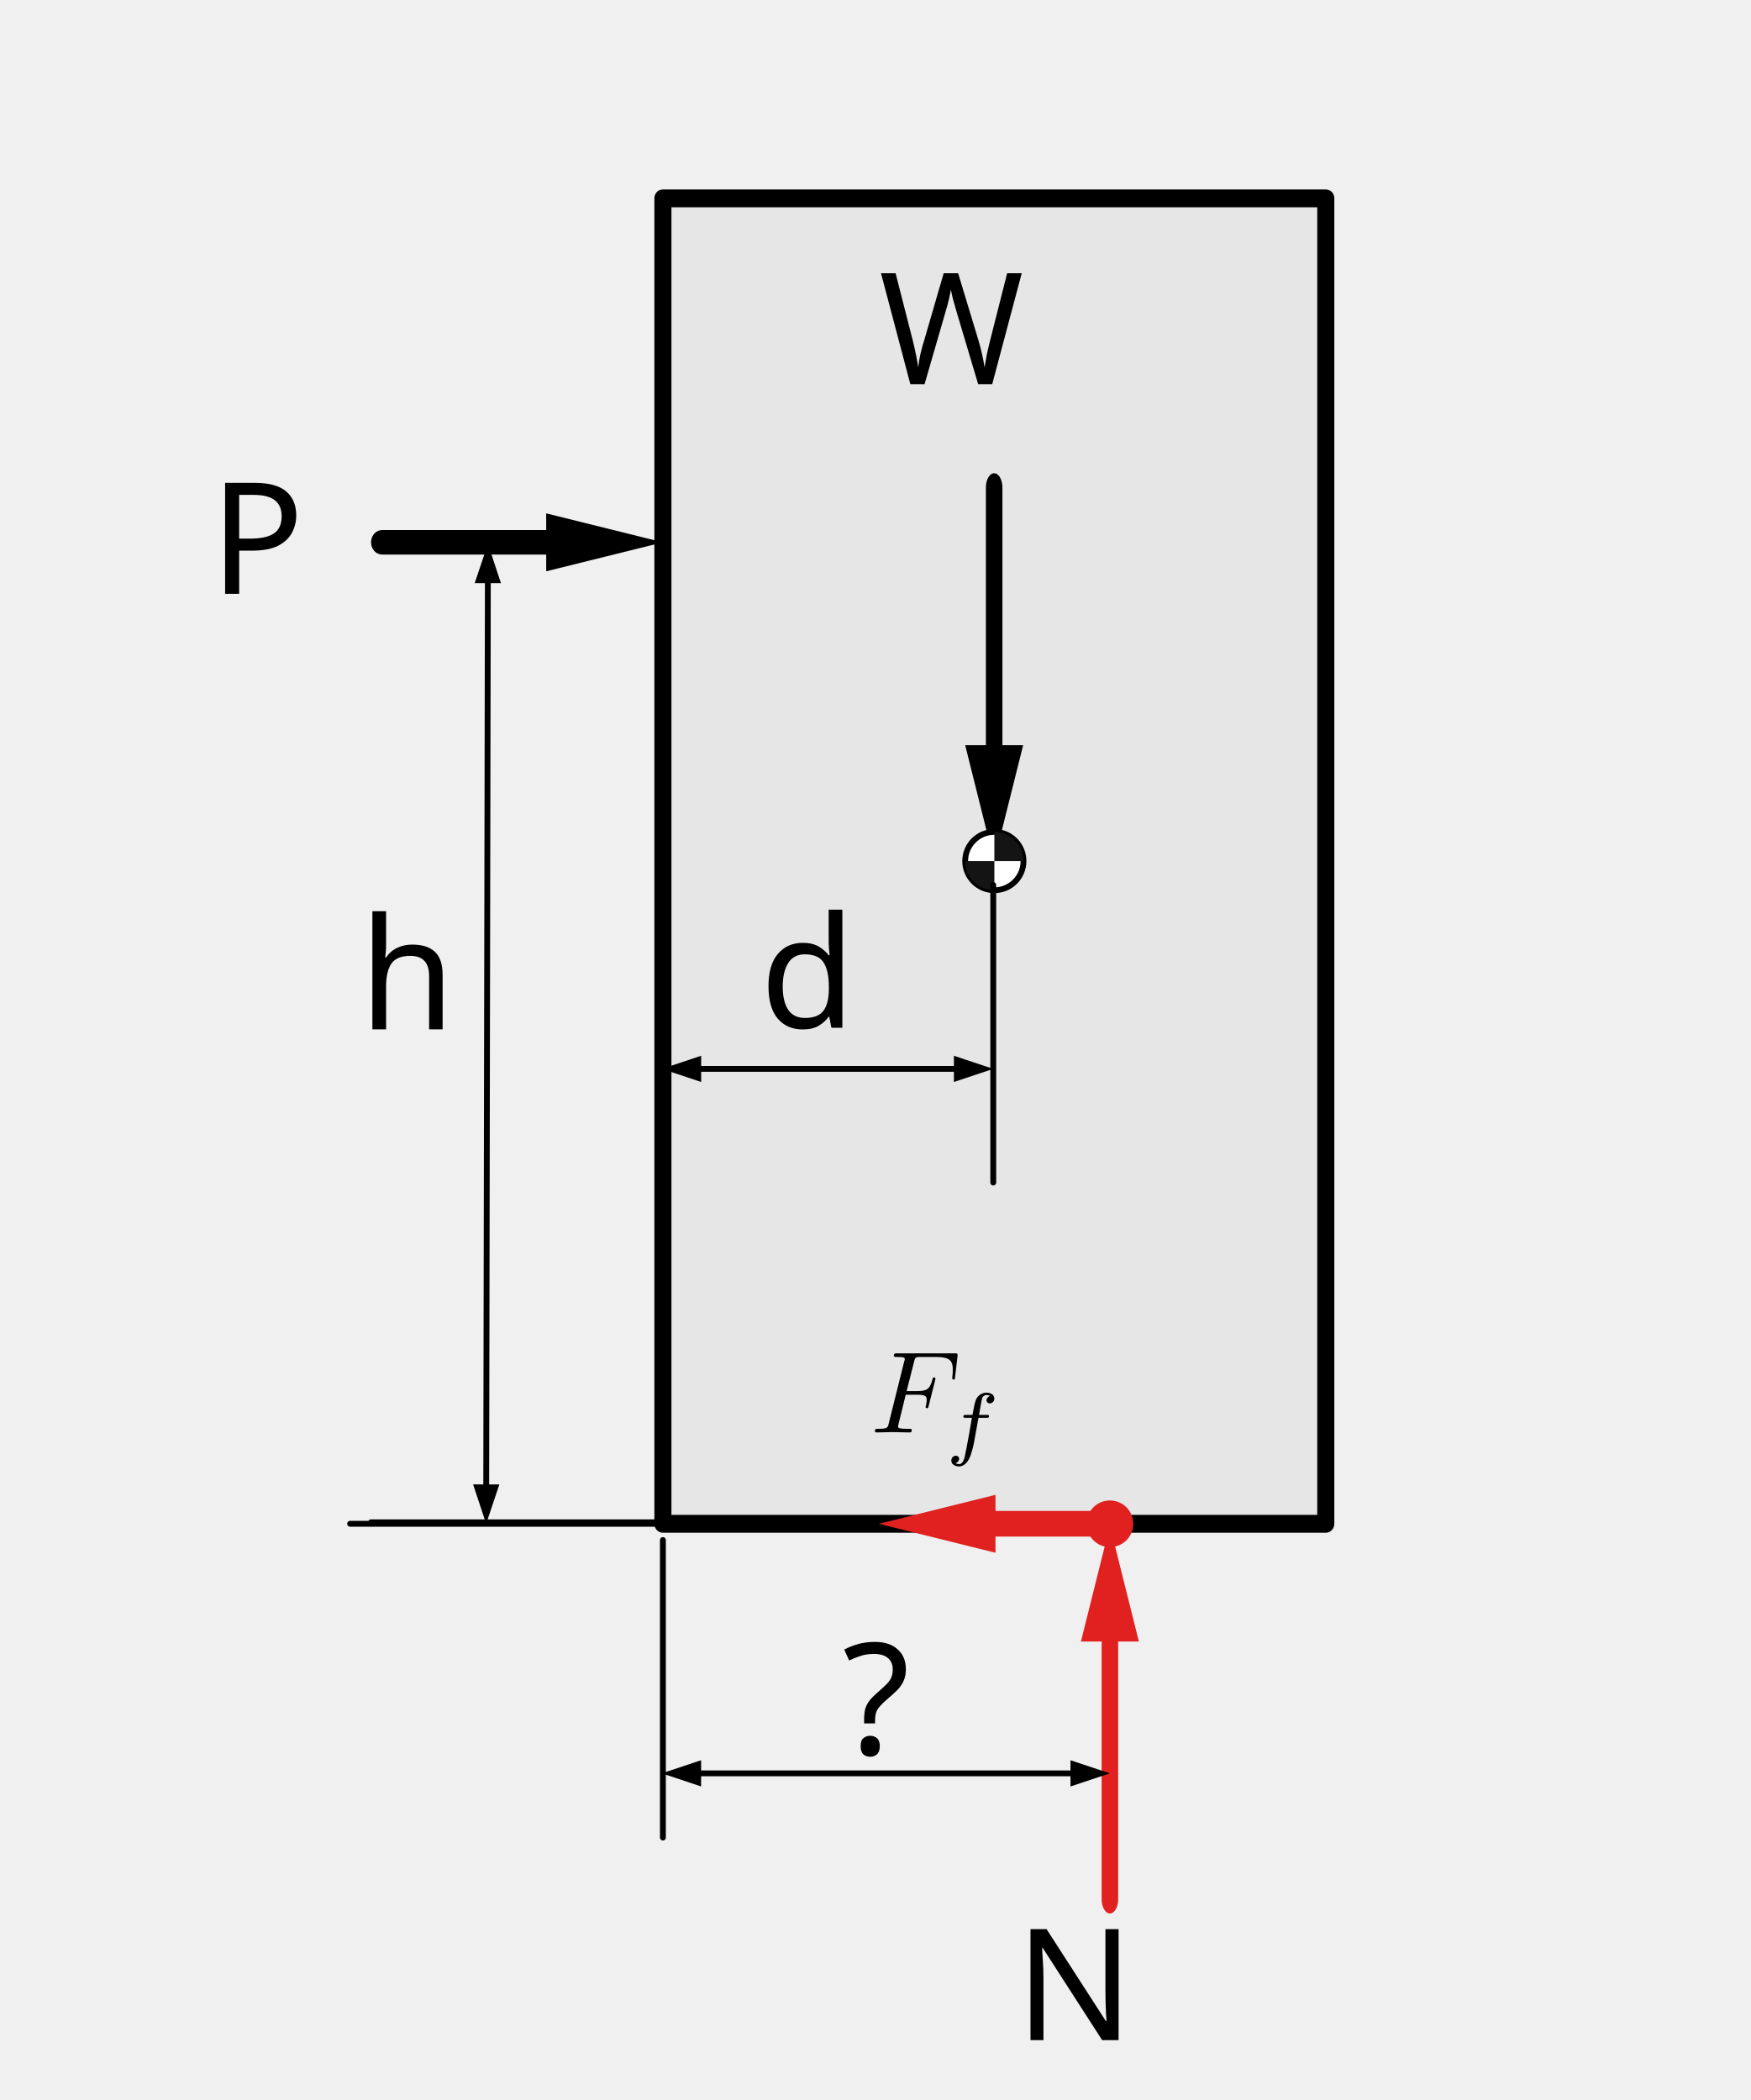
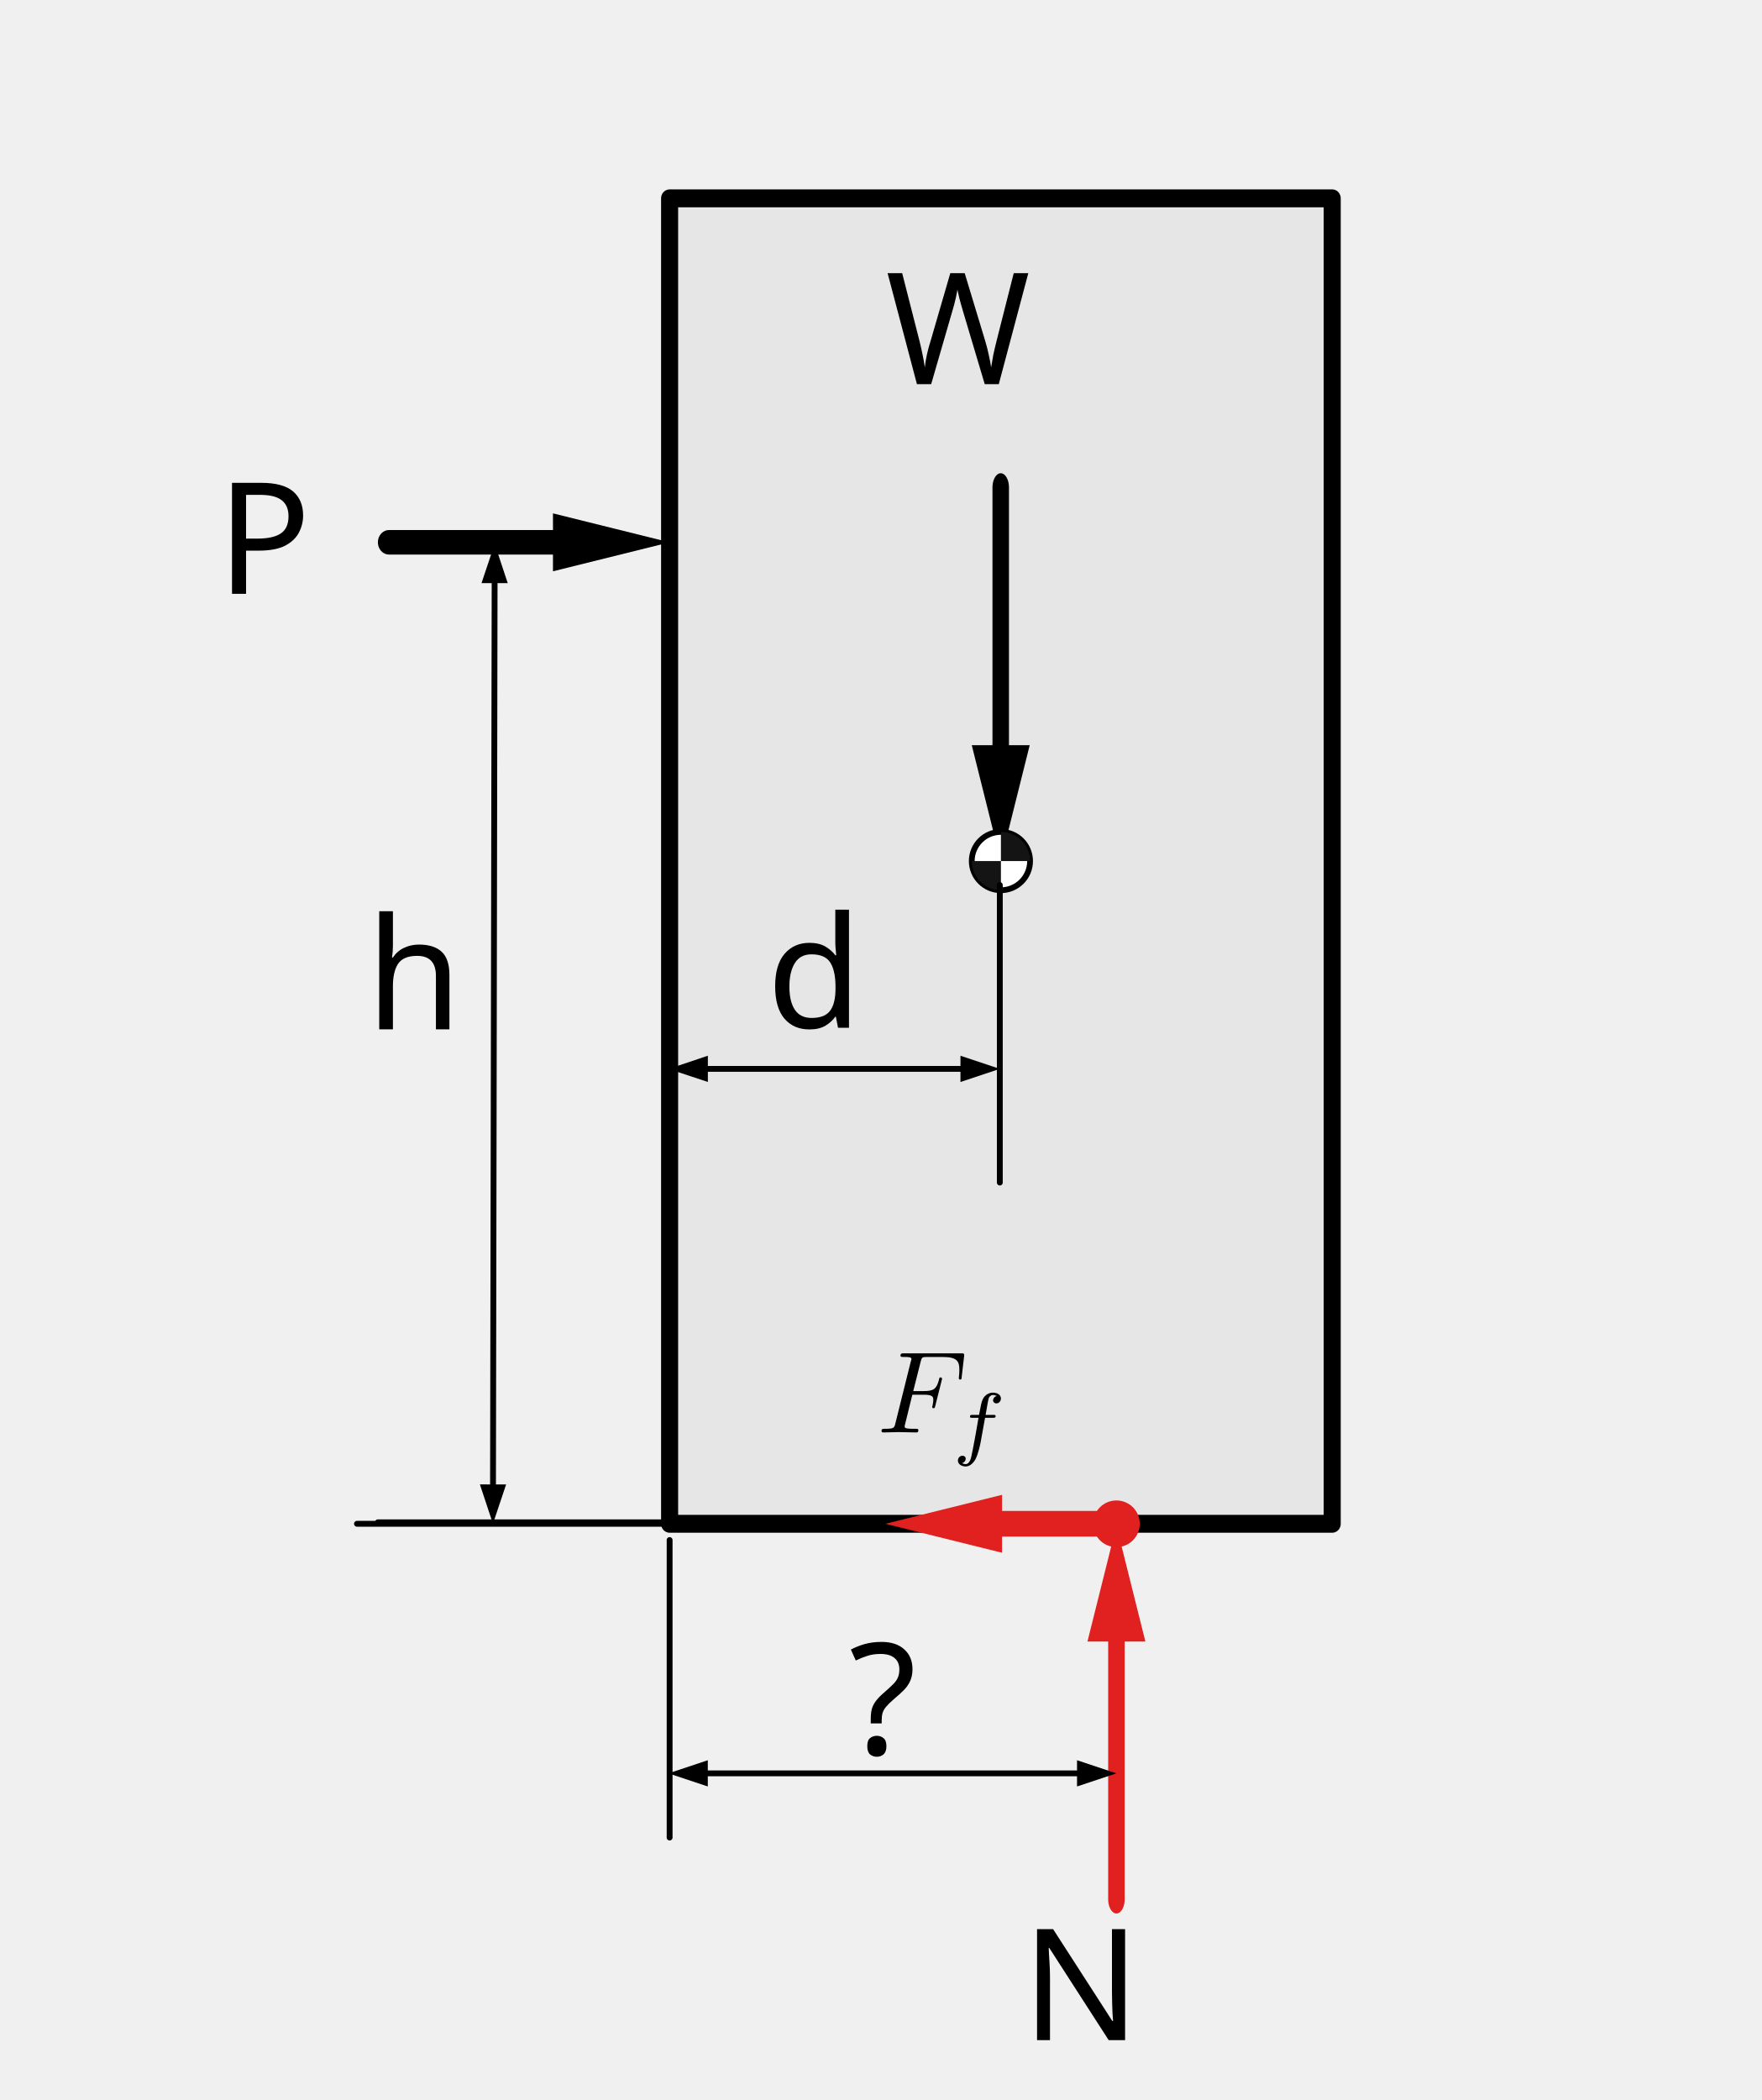
- <svg xmlns="http://www.w3.org/2000/svg" width="100%" height="100%" viewBox="0 0 150 180" version="1.1" xml:space="preserve" style="fill-rule:evenodd;clip-rule:evenodd;stroke-linecap:round;stroke-linejoin:round;stroke-miterlimit:1.5;">
-   <g transform="matrix(1,0,0,1,-874,-655)">
-     <g transform="matrix(1.27119,0,0,0.878049,215.525,86.9024)">
+ <svg xmlns="http://www.w3.org/2000/svg" width="100%" height="100%" viewBox="0 0 151 180" version="1.1" xml:space="preserve" style="fill-rule:evenodd;clip-rule:evenodd;stroke-linecap:round;stroke-linejoin:round;stroke-miterlimit:1.5;">
+   <g transform="matrix(1,0,0,1,-880,-655)">
+     <g transform="matrix(1.27119,0,0,0.878049,222.125,86.9024)">
      <rect id="slip-tip-slip" x="518" y="647" width="118" height="205" style="fill:none;" />
      <g id="slip-tip-slip1">
        <g transform="matrix(0.786667,0,0,1.13889,121.52,-88.5787)">
          <g transform="matrix(1,0,0,1,-192.342,4)">
            <path d="M756.805,772.483L726.342,772.483" style="fill:none;stroke:black;stroke-width:0.5px;" />
          </g>
          <g transform="matrix(1,0,0,1,-192.342,4)">
-             <g transform="matrix(1,-0,-0,1,696.342,641.874)">
-               <path d="M40.54,127.234L41.658,130.609L42.789,127.238L40.54,127.234Z" />
-               <path d="M40.678,49.98L41.809,46.609L42.927,49.984L40.678,49.98Z" />
-               <path d="M41.663,127.911C41.686,115.265 41.781,61.953 41.804,49.307" style="fill:none;stroke:black;stroke-width:0.5px;" />
+             <g transform="matrix(1,-0,-0,1,695.742,641.874)">
+               <path d="M41.139,127.234L42.258,130.609L43.388,127.238L41.139,127.234Z" />
+               <path d="M41.278,49.98L42.408,46.609L43.526,49.984L41.278,49.98Z" />
+               <path d="M42.263,127.911C42.285,115.265 42.381,61.953 42.403,49.307" style="fill:none;stroke:black;stroke-width:0.5px;" />
            </g>
          </g>
          <g transform="matrix(1,0,0,1,-77.2297,-58.8984)">
            <g transform="matrix(13.3333,0,0,13.3333,619.396,793)">
                        </g>
            <text x="612px" y="793px" style="font-family:'CMUSerif-Roman', 'CMU Serif';font-weight:500;font-size:13.333px;">h</text>
          </g>
        </g>
        <g transform="matrix(0.718705,0,0,1.09088,282.391,-55.8006)">
          <rect x="390" y="662" width="62.176" height="118.609" style="fill:rgb(230,230,230);stroke:black;stroke-width:1.6px;" />
        </g>
        <g transform="matrix(0.786667,0,0,1.13889,123.88,-89.8611)">
          <g transform="matrix(1,0,0,1,-30.1785,43.1261)">
            <g transform="matrix(4.325e-17,-0.879189,0.711171,5.42041e-17,571.097,896.942)">
              <path d="M184.783,77.605L184.783,62.497" style="fill:none;fill-rule:nonzero;stroke:rgb(225,32,32);stroke-width:2.5px;stroke-miterlimit:10;" />
            </g>
            <g transform="matrix(1.0685e-16,-1.745,1.75697,1.07583e-16,506.677,1056.93)">
              <path d="M184.783,56.806L186.206,62.497L183.36,62.497L184.783,56.806Z" style="fill:rgb(225,32,32);" />
            </g>
          </g>
          <g>
            <g transform="matrix(0.879189,3.88484e-17,3.91149e-17,1.52401,433.65,691.514)">
              <path d="M184.783,77.605L184.783,62.497" style="fill:none;fill-rule:nonzero;stroke:rgb(225,32,32);stroke-width:1.61px;stroke-miterlimit:10;" />
            </g>
            <g transform="matrix(1.745,7.47596e-32,3.69092e-32,1.745,273.662,678.643)">
              <path d="M184.783,56.806L186.206,62.497L183.36,62.497L184.783,56.806Z" style="fill:rgb(225,32,32);" />
            </g>
          </g>
          <g transform="matrix(0.571429,0,0,0.571429,233.538,317.895)">
            <circle cx="634.5" cy="804.5" r="3.5" style="fill:rgb(225,32,32);" />
          </g>
        </g>
        <g transform="matrix(0.786667,0,0,1.13889,94.3139,-92.3803)">
          <g transform="matrix(-0.879189,-1.46518e-16,1.47523e-16,-1.52401,786.233,809.271)">
            <path d="M184.783,77.605L184.783,62.497" style="fill:none;fill-rule:nonzero;stroke:black;stroke-width:1.61px;stroke-miterlimit:10;" />
          </g>
          <g transform="matrix(-1.745,-2.13701e-16,2.13701e-16,-1.745,946.221,822.142)">
            <path d="M184.783,56.806L186.206,62.497L183.36,62.497L184.783,56.806Z" />
          </g>
        </g>
        <g transform="matrix(0.786667,0,0,1.13889,94.3273,-95.5063)">
          <g transform="matrix(1.30397,0,0,1.30397,547.877,379.268)">
            <circle cx="58.204" cy="265.722" r="1.917" style="fill:white;stroke:black;stroke-width:0.38px;" />
          </g>
          <g transform="matrix(1.03748,0,0,1.03748,571.648,455.775)">
            <path d="M47.833,260.233C47.833,261.564 48.912,262.643 50.243,262.643L50.243,260.233L47.833,260.233Z" style="fill:rgb(20,20,20);" />
          </g>
          <g transform="matrix(-1.03748,-1.27055e-16,1.27055e-16,-1.03748,675.9,995.748)">
            <path d="M47.833,260.233C47.833,261.564 48.912,262.643 50.243,262.643L50.243,260.233L47.833,260.233Z" style="fill:rgb(20,20,20);" />
          </g>
        </g>
        <g transform="matrix(0.786667,0,0,1.13889,50.7139,-198.169)">
          <g transform="matrix(13.3333,0,0,13.3333,621.062,793)">
                    </g>
          <text x="612px" y="793px" style="font-family:'CMUSerif-Roman', 'CMU Serif';font-weight:500;font-size:13.333px;">P</text>
        </g>
        <g transform="matrix(0.786667,0,0,1.13889,575.38,776.492)">
          <g id="surface1">
            <g transform="matrix(1,0,0,1,1.656,9.081)">
              <g id="glyph0-1">
                <path d="M3.016,-3.234L3.984,-3.234C4.734,-3.234 4.813,-3.078 4.813,-2.797C4.813,-2.719 4.813,-2.609 4.75,-2.297C4.719,-2.25 4.719,-2.219 4.719,-2.188C4.719,-2.109 4.781,-2.078 4.828,-2.078C4.938,-2.078 4.938,-2.109 4.984,-2.281L5.531,-4.453C5.563,-4.563 5.563,-4.578 5.563,-4.609C5.563,-4.625 5.547,-4.719 5.438,-4.719C5.344,-4.719 5.328,-4.672 5.297,-4.5C5.078,-3.734 4.859,-3.547 4,-3.547L3.094,-3.547L3.734,-6.078C3.828,-6.438 3.844,-6.469 4.281,-6.469L5.594,-6.469C6.813,-6.469 7.047,-6.141 7.047,-5.375C7.047,-5.141 7.047,-5.109 7.016,-4.828C7,-4.703 7,-4.688 7,-4.656C7,-4.609 7.031,-4.531 7.125,-4.531C7.234,-4.531 7.234,-4.594 7.25,-4.781L7.453,-6.516C7.484,-6.781 7.438,-6.781 7.188,-6.781L2.297,-6.781C2.109,-6.781 2,-6.781 2,-6.578C2,-6.469 2.094,-6.469 2.281,-6.469C2.656,-6.469 2.938,-6.469 2.938,-6.297C2.938,-6.25 2.938,-6.234 2.875,-6.047L1.563,-0.781C1.469,-0.391 1.453,-0.313 0.656,-0.313C0.484,-0.313 0.375,-0.313 0.375,-0.125C0.375,0 0.5,0 0.531,0C0.813,0 1.563,-0.031 1.844,-0.031C2.172,-0.031 3,0 3.328,0C3.422,0 3.531,0 3.531,-0.188C3.531,-0.266 3.484,-0.297 3.484,-0.297C3.453,-0.313 3.422,-0.313 3.203,-0.313C2.984,-0.313 2.938,-0.313 2.688,-0.328C2.391,-0.359 2.359,-0.406 2.359,-0.531C2.359,-0.547 2.359,-0.609 2.406,-0.75L3.016,-3.234Z" style="fill-rule:nonzero;" />
              </g>
            </g>
            <g transform="matrix(1,0,0,1,8.063,10.575)">
              <g id="glyph1-1">
                <path d="M2.844,-2.75L3.516,-2.75C3.656,-2.75 3.75,-2.75 3.75,-2.906C3.75,-3 3.656,-3 3.531,-3L2.891,-3C3.047,-3.891 3.094,-4.203 3.156,-4.406C3.188,-4.563 3.344,-4.703 3.516,-4.703C3.516,-4.703 3.703,-4.703 3.844,-4.625C3.547,-4.531 3.531,-4.281 3.531,-4.25C3.531,-4.094 3.656,-3.984 3.813,-3.984C4,-3.984 4.203,-4.141 4.203,-4.406C4.203,-4.734 3.875,-4.906 3.516,-4.906C3.203,-4.906 2.859,-4.734 2.672,-4.391C2.531,-4.125 2.484,-3.813 2.328,-3L1.781,-3C1.641,-3 1.547,-3 1.547,-2.844C1.547,-2.75 1.641,-2.75 1.766,-2.75L2.281,-2.75C2.281,-2.703 1.844,-0.203 1.672,0.547C1.641,0.703 1.516,1.219 1.188,1.219C1.172,1.219 1.016,1.219 0.875,1.141C1.156,1.047 1.188,0.797 1.188,0.766C1.188,0.609 1.063,0.5 0.906,0.5C0.719,0.5 0.516,0.656 0.516,0.922C0.516,1.234 0.844,1.422 1.188,1.422C1.625,1.422 1.938,0.969 2.016,0.813C2.266,0.344 2.438,-0.516 2.453,-0.594L2.844,-2.75Z" style="fill-rule:nonzero;" />
              </g>
            </g>
          </g>
        </g>
        <g transform="matrix(0.786667,0,0,1.13889,95.8243,-218.636)">
          <g transform="matrix(13.3333,0,0,13.3333,625.691,793)">
                    </g>
          <text x="612px" y="793px" style="font-family:'CMUSerif-Roman', 'CMU Serif';font-weight:500;font-size:13.333px;">W</text>
        </g>
        <g transform="matrix(0.786667,0,0,1.13889,105.006,-56.9833)">
          <g transform="matrix(13.3333,0,0,13.3333,622,793)">
                    </g>
          <text x="612px" y="793px" style="font-family:'CMUSerif-Roman', 'CMU Serif';font-weight:500;font-size:13.333px;">N</text>
        </g>
        <g transform="matrix(-0.786667,1.39474e-16,-9.63389e-17,-1.13889,1008.71,1550.56)">
          <g transform="matrix(-2.40653e-15,-1.09899,0.992876,3.14354e-15,513.988,949.961)">
            <path d="M184.783,77.605L184.783,62.497" style="fill:none;fill-rule:nonzero;stroke:black;stroke-width:1.91px;stroke-miterlimit:10;" />
          </g>
          <g transform="matrix(1.0685e-16,-1.745,1.75697,1.07583e-16,467.174,1069.33)">
            <path d="M184.783,56.806L186.206,62.497L183.36,62.497L184.783,56.806Z" />
          </g>
        </g>
        <g transform="matrix(0.658511,0,0,0.953353,64.7094,59.1568)">
          <path d="M756.805,772.483L726.342,772.483" style="fill:none;stroke:black;stroke-width:0.6px;" />
        </g>
        <g transform="matrix(1.21181e-15,-0.953353,0.658511,1.75438e-15,76.2667,1454.9)">
          <path d="M756.805,772.483L726.342,772.483" style="fill:none;stroke:black;stroke-width:0.6px;" />
        </g>
        <g transform="matrix(4.03222e-17,-0.953353,0.658511,5.8376e-17,53.9977,1518.84)">
          <path d="M756.805,772.483L726.342,772.483" style="fill:none;stroke:black;stroke-width:0.6px;" />
        </g>
        <g transform="matrix(0.786667,0,0,1.13889,93.3473,-84.8607)">
          <g transform="matrix(13.3333,0,0,13.3333,618.289,793)">
                    </g>
          <text x="612px" y="793px" style="font-family:'CMUSerif-Roman', 'CMU Serif';font-weight:500;font-size:13.333px;">?</text>
        </g>
        <g transform="matrix(1.13544,3.5824e-09,2.47448e-09,1.13889,-330.366,4.8893)">
-           <g transform="matrix(0.692827,-2.1793e-09,-2.1793e-09,1,747.166,563.805)">
-             <path d="M60.083,150.876L56.71,152L60.083,153.124L60.083,150.876Z" />
-             <path d="M91.736,150.876L95.109,152L91.736,153.124L91.736,150.876Z" />
-             <path d="M59.409,152C66.457,152 85.362,152 92.411,152" style="fill:none;stroke:black;stroke-width:0.5px;" />
+           <g transform="matrix(0.692827,-2.1793e-09,-2.1793e-09,1,746.751,563.805)">
+             <path d="M60.683,150.876L57.31,152L60.683,153.124L60.683,150.876Z" />
+             <path d="M92.336,150.876L95.709,152L92.336,153.124L92.336,150.876Z" />
+             <path d="M60.008,152C67.057,152 85.962,152 93.01,152" style="fill:none;stroke:black;stroke-width:0.5px;" />
          </g>
        </g>
        <g transform="matrix(0.839852,5.46278e-10,3.77331e-10,1.13889,-97.8949,-63.8807)">
-           <g transform="matrix(0.936673,-4.49283e-10,-4.49283e-10,1,733.338,624.188)">
-             <path d="M60.083,90.492L56.71,91.617L60.083,92.741L60.083,90.492Z" />
-             <path d="M81.74,90.492L85.113,91.617L81.74,92.741L81.74,90.492Z" />
-             <path d="M59.409,91.617C64.831,91.617 76.992,91.617 82.414,91.617" style="fill:none;stroke:black;stroke-width:0.5px;" />
+           <g transform="matrix(0.936673,-4.49283e-10,-4.49283e-10,1,732.776,624.188)">
+             <path d="M60.683,90.492L57.31,91.617L60.683,92.741L60.683,90.492Z" />
+             <path d="M82.339,90.492L85.712,91.617L82.339,92.741L82.339,90.492Z" />
+             <path d="M60.008,91.617C65.43,91.617 77.592,91.617 83.014,91.617" style="fill:none;stroke:black;stroke-width:0.5px;" />
          </g>
        </g>
        <g transform="matrix(0.786667,0,0,1.13889,87.7868,-155.808)">
          <g transform="matrix(13.3333,0,0,13.3333,619.396,793)">
                    </g>
          <text x="612px" y="793px" style="font-family:'CMUSerif-Roman', 'CMU Serif';font-weight:500;font-size:13.333px;">d</text>
        </g>
      </g>
    </g>
  </g>
</svg>
